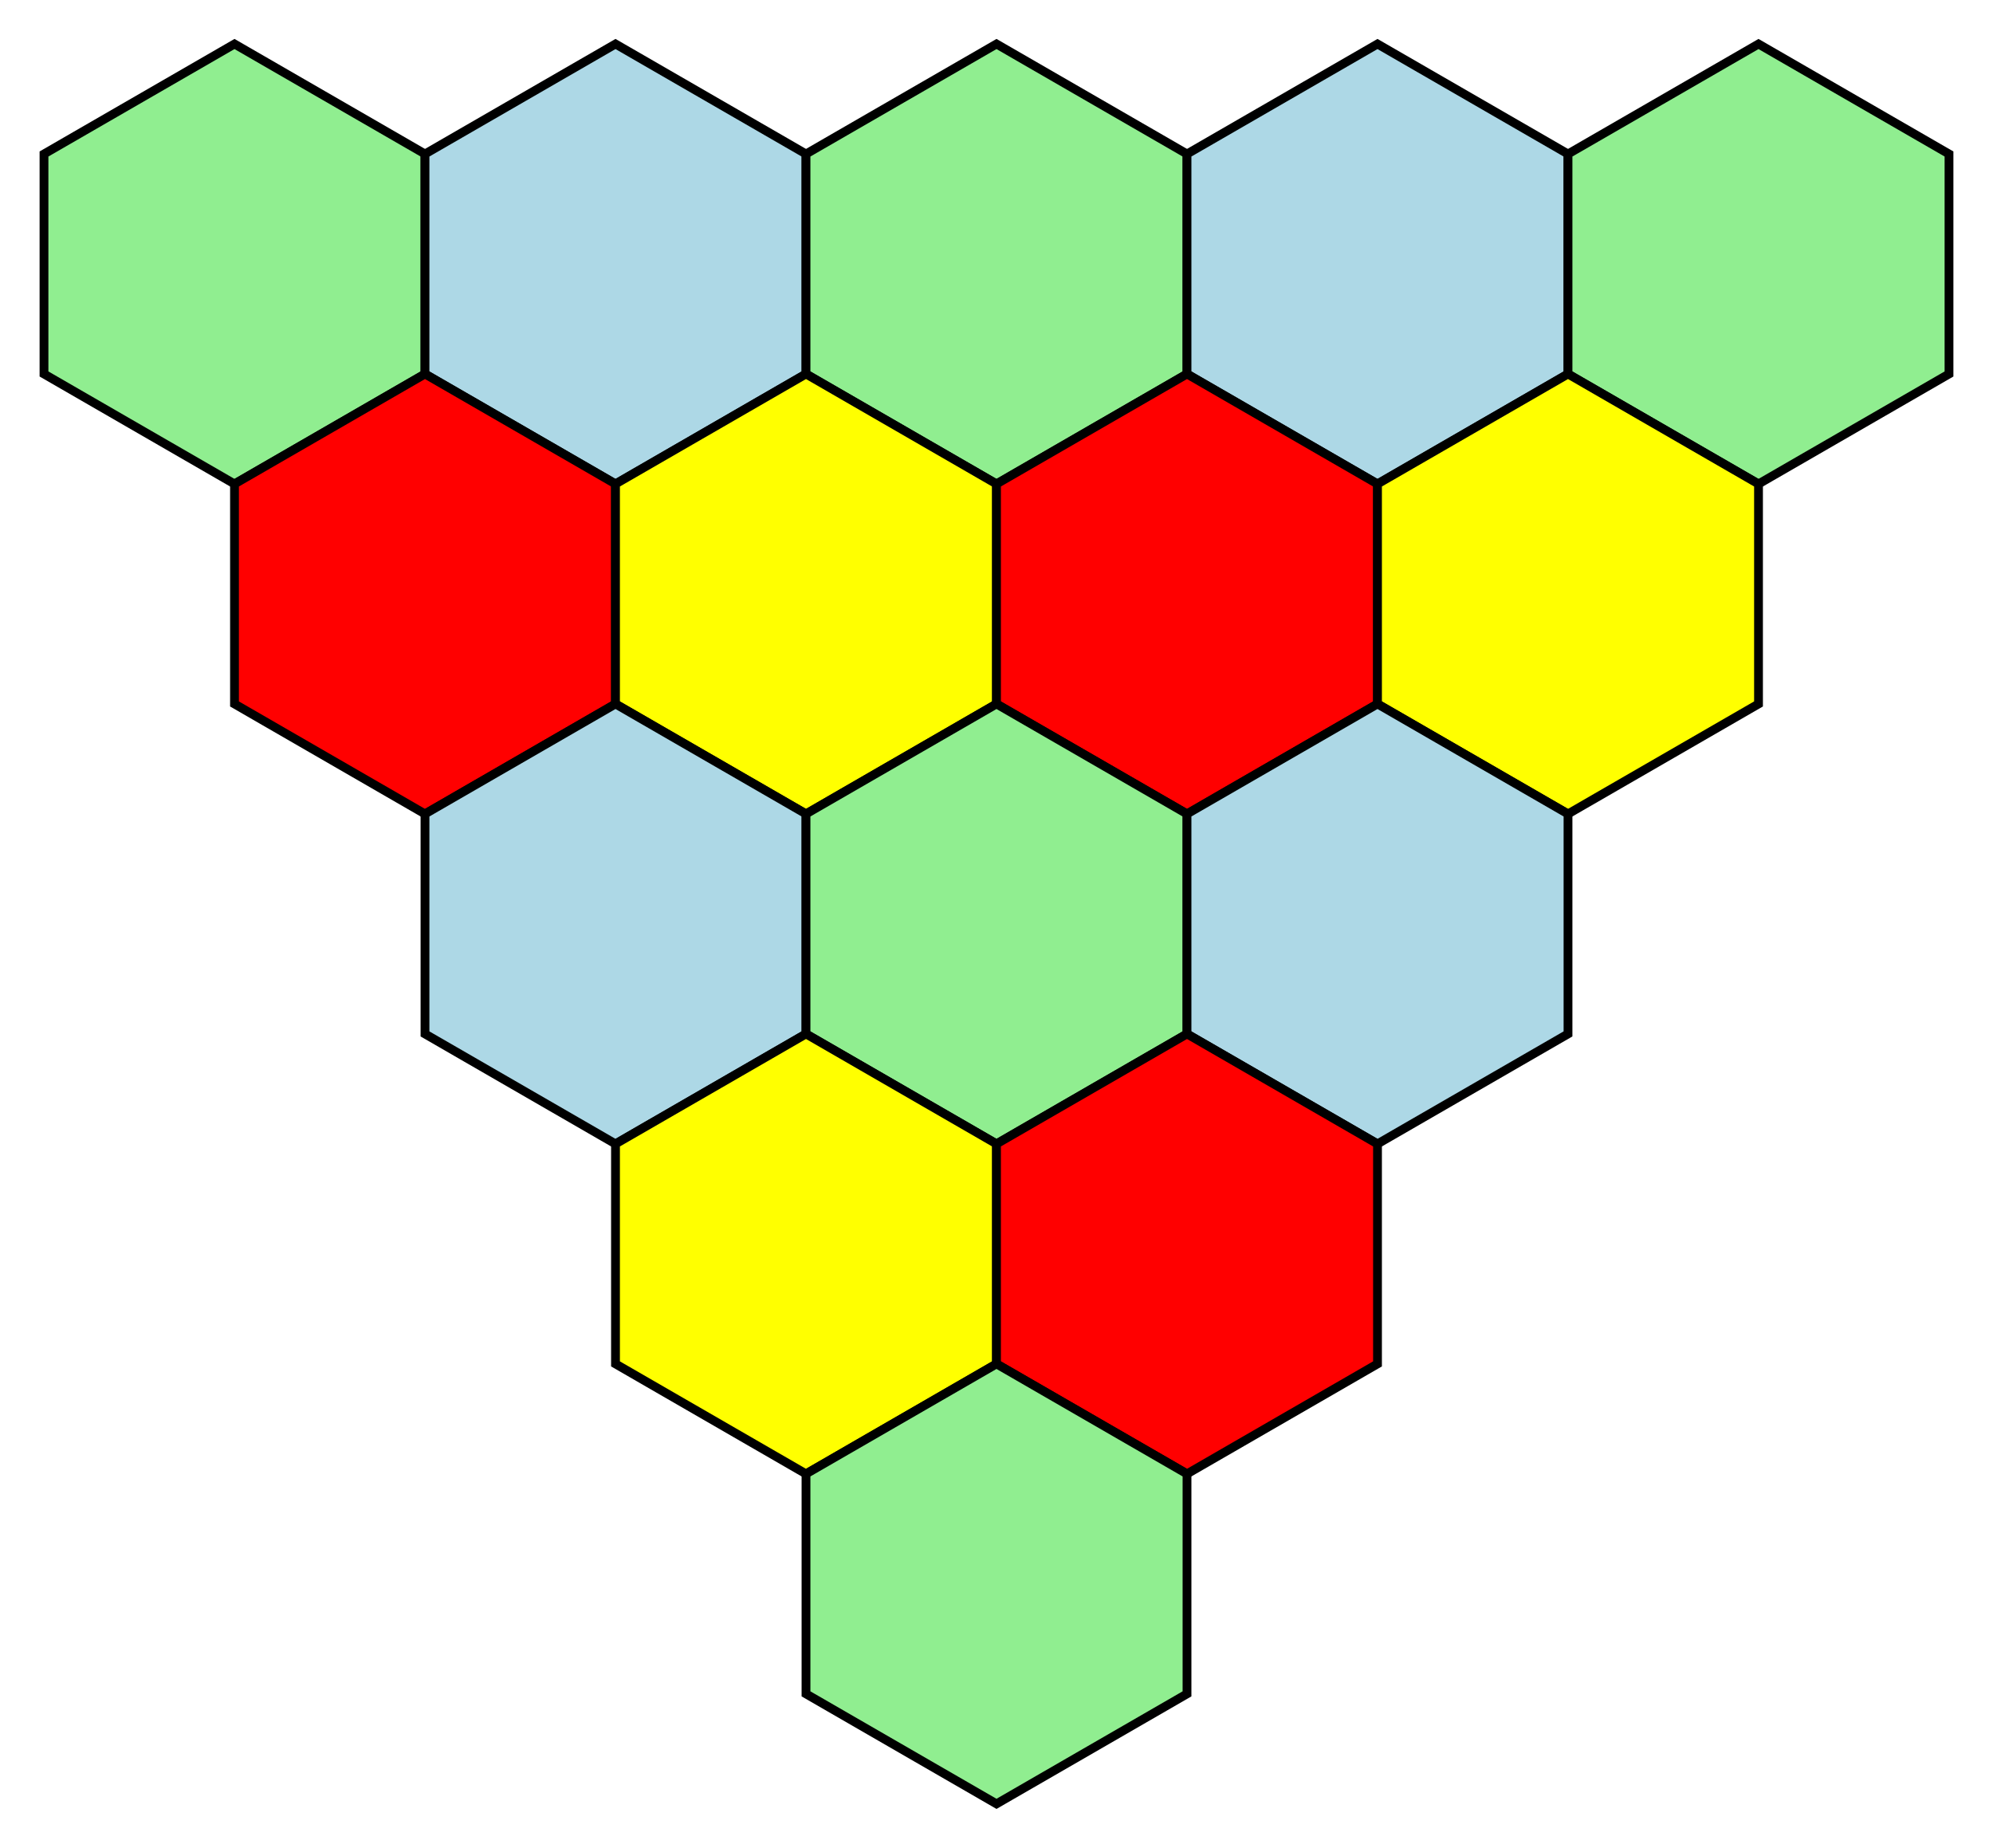
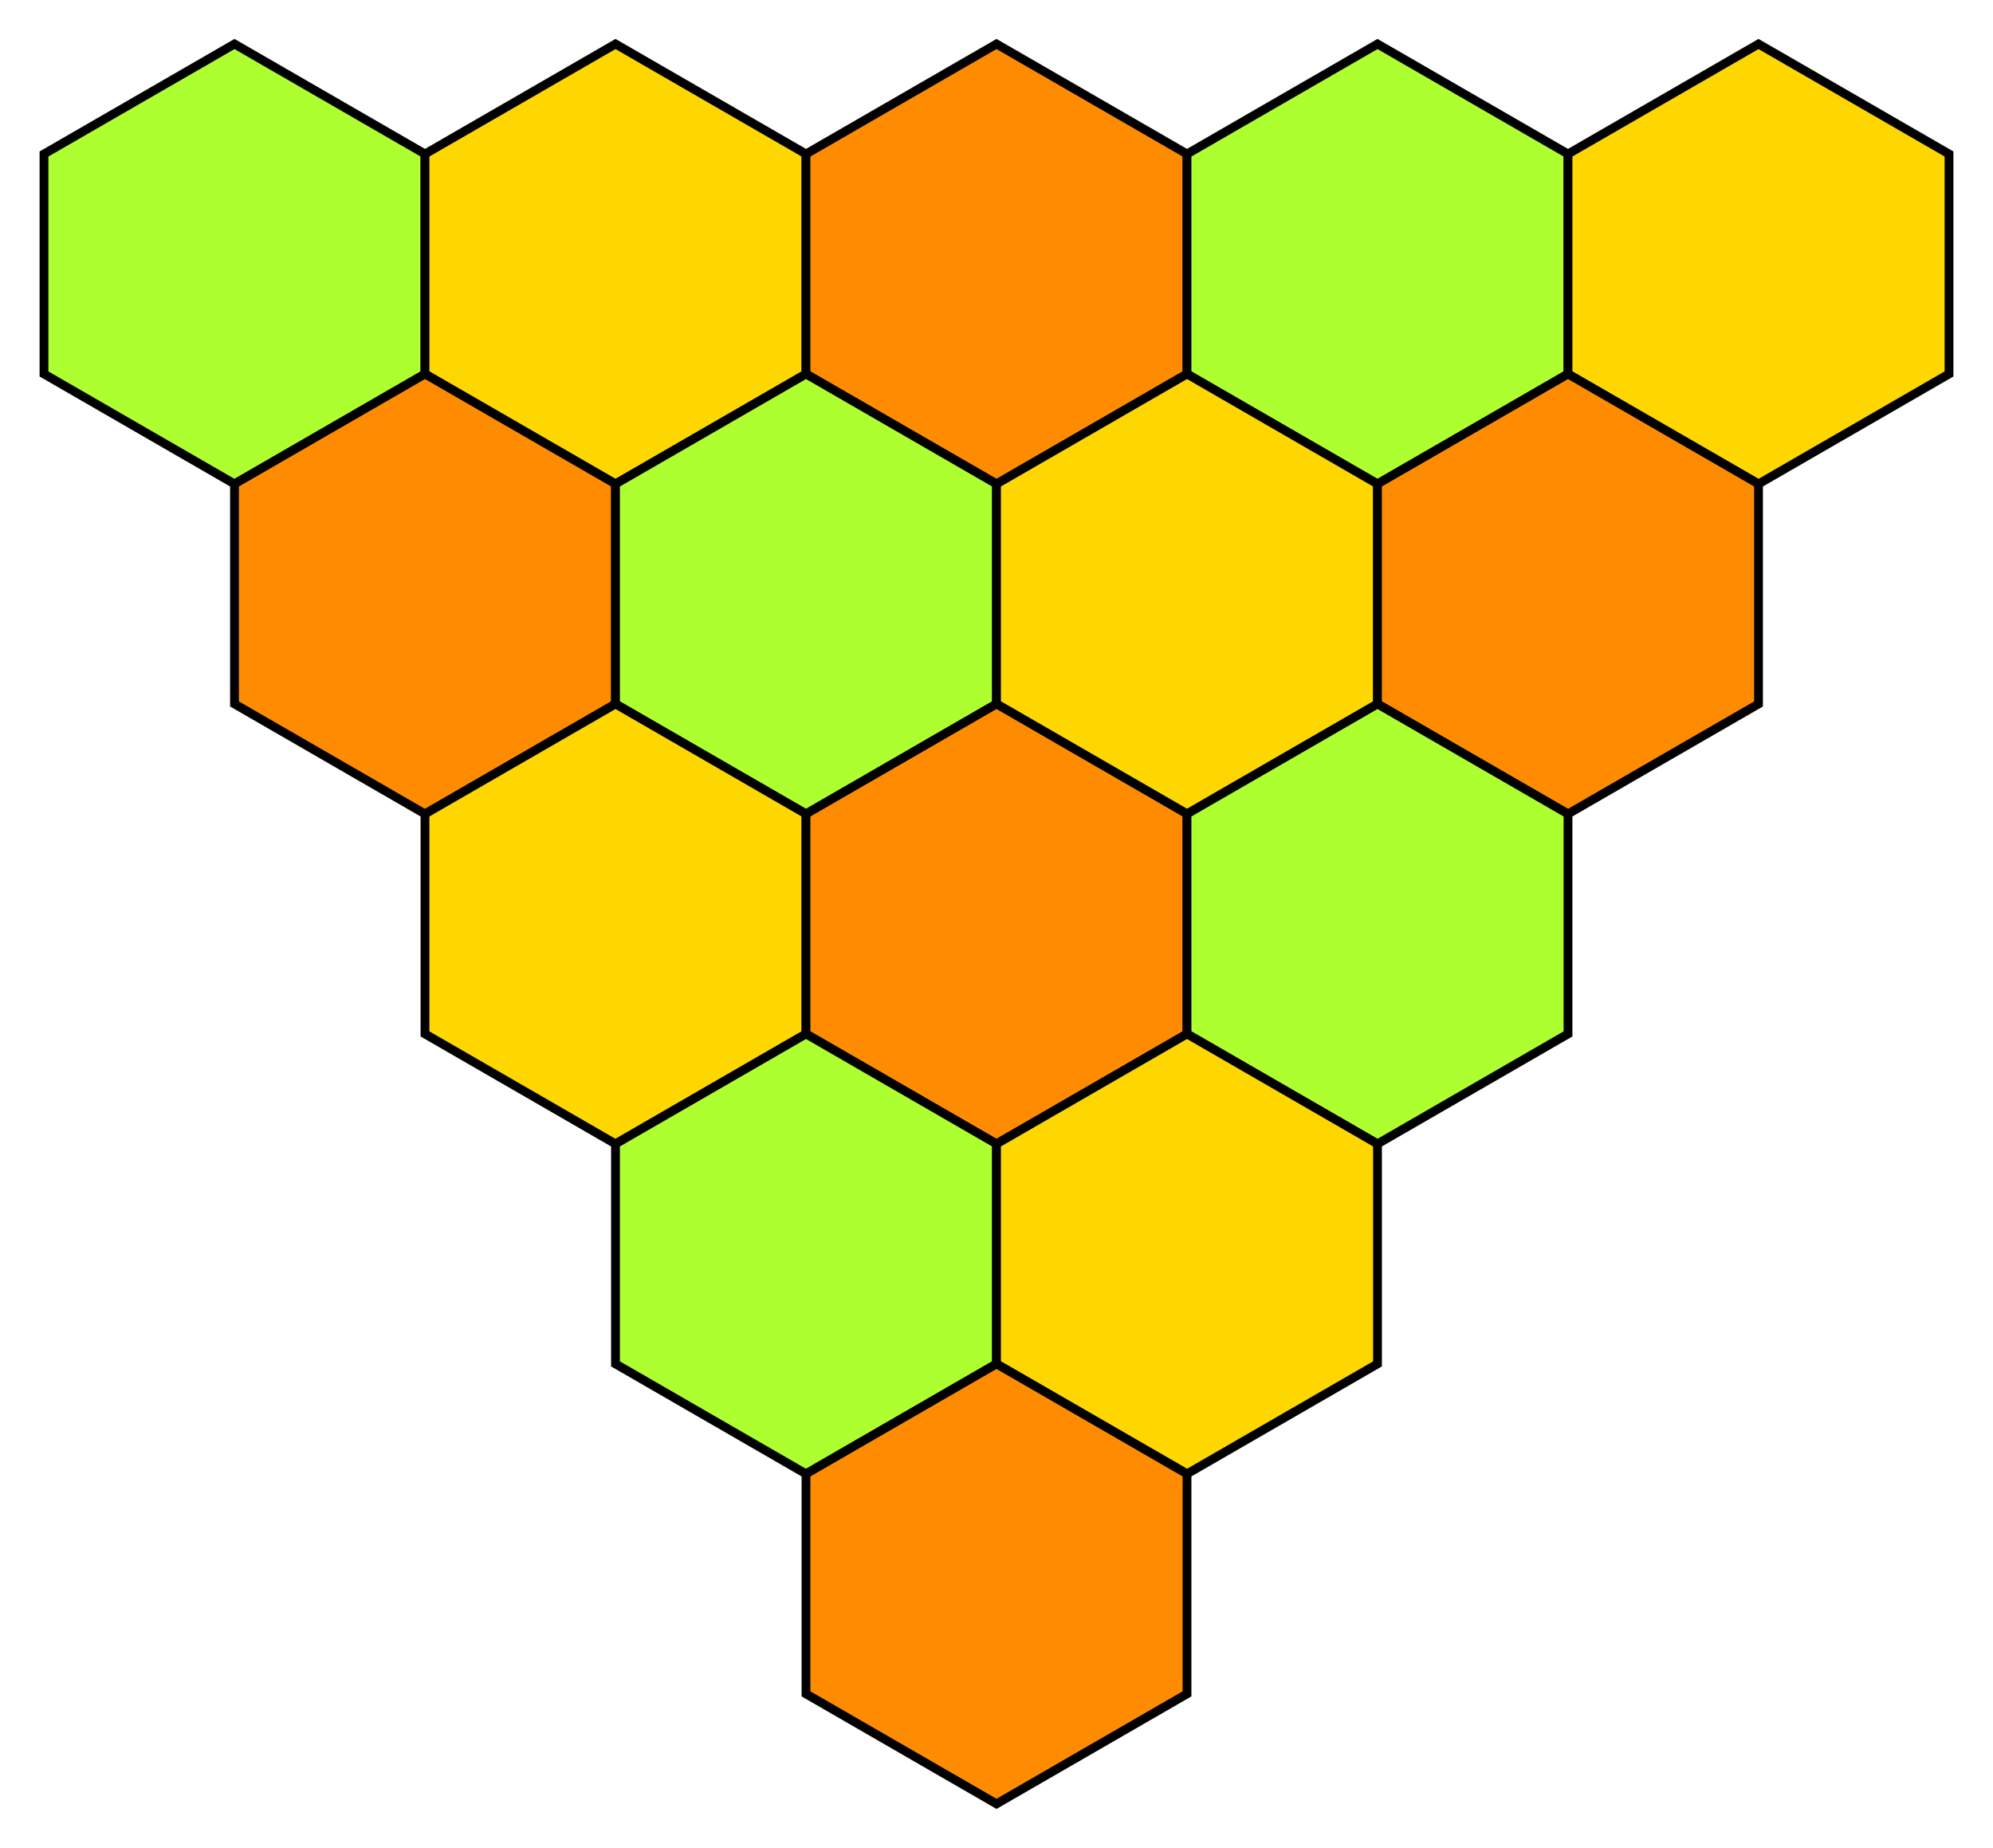
<svg xmlns="http://www.w3.org/2000/svg" width="226.506" height="210.0" viewBox="0 0 226.506 210.0">
-   <polygon points="26.651,5.0 48.301,17.5 48.301,42.5 26.651,55.0 5.0,42.5 5.0,17.5" stroke="black" stroke-linecap="round" stroke-width="1" fill="lightgreen" />
-   <polygon points="69.952,5.0 91.603,17.5 91.603,42.5 69.952,55.0 48.301,42.5 48.301,17.5" stroke="black" stroke-linecap="round" stroke-width="1" fill="lightblue" />
-   <polygon points="113.253,5.0 134.904,17.5 134.904,42.5 113.253,55.0 91.603,42.5 91.603,17.5" stroke="black" stroke-linecap="round" stroke-width="1" fill="lightgreen" />
-   <polygon points="156.554,5.0 178.205,17.5 178.205,42.5 156.554,55.0 134.904,42.5 134.904,17.5" stroke="black" stroke-linecap="round" stroke-width="1" fill="lightblue" />
-   <polygon points="199.856,5.0 221.506,17.5 221.506,42.5 199.856,55.0 178.205,42.5 178.205,17.5" stroke="black" stroke-linecap="round" stroke-width="1" fill="lightgreen" />
-   <polygon points="48.301,42.5 69.952,55.0 69.952,80.0 48.301,92.5 26.651,80.0 26.651,55.0" stroke="black" stroke-linecap="round" stroke-width="1" fill="red" />
-   <polygon points="91.603,42.5 113.253,55.0 113.253,80.0 91.603,92.5 69.952,80.0 69.952,55.0" stroke="black" stroke-linecap="round" stroke-width="1" fill="yellow" />
-   <polygon points="134.904,42.5 156.554,55.0 156.554,80.0 134.904,92.5 113.253,80.0 113.253,55.0" stroke="black" stroke-linecap="round" stroke-width="1" fill="red" />
-   <polygon points="178.205,42.5 199.856,55.0 199.856,80.0 178.205,92.5 156.554,80.0 156.554,55.0" stroke="black" stroke-linecap="round" stroke-width="1" fill="yellow" />
-   <polygon points="69.952,80.0 91.603,92.5 91.603,117.5 69.952,130.0 48.301,117.5 48.301,92.5" stroke="black" stroke-linecap="round" stroke-width="1" fill="lightblue" />
-   <polygon points="113.253,80.0 134.904,92.5 134.904,117.5 113.253,130.0 91.603,117.5 91.603,92.5" stroke="black" stroke-linecap="round" stroke-width="1" fill="lightgreen" />
-   <polygon points="156.554,80.0 178.205,92.5 178.205,117.5 156.554,130.0 134.904,117.5 134.904,92.5" stroke="black" stroke-linecap="round" stroke-width="1" fill="lightblue" />
-   <polygon points="91.603,117.5 113.253,130.0 113.253,155.0 91.603,167.5 69.952,155.0 69.952,130.0" stroke="black" stroke-linecap="round" stroke-width="1" fill="yellow" />
-   <polygon points="134.904,117.5 156.554,130.0 156.554,155.0 134.904,167.5 113.253,155.0 113.253,130.0" stroke="black" stroke-linecap="round" stroke-width="1" fill="red" />
-   <polygon points="113.253,155.0 134.904,167.5 134.904,192.5 113.253,205.0 91.603,192.5 91.603,167.5" stroke="black" stroke-linecap="round" stroke-width="1" fill="lightgreen" />
+   <polygon points="26.651,5.0 48.301,17.5 48.301,42.5 26.651,55.0 5.0,42.5 5.0,17.5" stroke="black" stroke-linecap="round" stroke-width="1" fill="greenyellow" />
+   <polygon points="69.952,5.0 91.603,17.5 91.603,42.5 69.952,55.0 48.301,42.5 48.301,17.5" stroke="black" stroke-linecap="round" stroke-width="1" fill="gold" />
+   <polygon points="113.253,5.0 134.904,17.5 134.904,42.5 113.253,55.0 91.603,42.5 91.603,17.5" stroke="black" stroke-linecap="round" stroke-width="1" fill="darkorange" />
+   <polygon points="156.554,5.0 178.205,17.5 178.205,42.5 156.554,55.0 134.904,42.5 134.904,17.5" stroke="black" stroke-linecap="round" stroke-width="1" fill="greenyellow" />
+   <polygon points="199.856,5.0 221.506,17.5 221.506,42.5 199.856,55.0 178.205,42.5 178.205,17.5" stroke="black" stroke-linecap="round" stroke-width="1" fill="gold" />
+   <polygon points="48.301,42.5 69.952,55.0 69.952,80.0 48.301,92.5 26.651,80.0 26.651,55.0" stroke="black" stroke-linecap="round" stroke-width="1" fill="darkorange" />
+   <polygon points="91.603,42.5 113.253,55.0 113.253,80.0 91.603,92.5 69.952,80.0 69.952,55.0" stroke="black" stroke-linecap="round" stroke-width="1" fill="greenyellow" />
+   <polygon points="134.904,42.5 156.554,55.0 156.554,80.0 134.904,92.5 113.253,80.0 113.253,55.0" stroke="black" stroke-linecap="round" stroke-width="1" fill="gold" />
+   <polygon points="178.205,42.5 199.856,55.0 199.856,80.0 178.205,92.5 156.554,80.0 156.554,55.0" stroke="black" stroke-linecap="round" stroke-width="1" fill="darkorange" />
+   <polygon points="69.952,80.0 91.603,92.5 91.603,117.5 69.952,130.0 48.301,117.5 48.301,92.5" stroke="black" stroke-linecap="round" stroke-width="1" fill="gold" />
+   <polygon points="113.253,80.0 134.904,92.5 134.904,117.5 113.253,130.0 91.603,117.5 91.603,92.5" stroke="black" stroke-linecap="round" stroke-width="1" fill="darkorange" />
+   <polygon points="156.554,80.0 178.205,92.5 178.205,117.5 156.554,130.0 134.904,117.5 134.904,92.5" stroke="black" stroke-linecap="round" stroke-width="1" fill="greenyellow" />
+   <polygon points="91.603,117.5 113.253,130.0 113.253,155.0 91.603,167.5 69.952,155.0 69.952,130.0" stroke="black" stroke-linecap="round" stroke-width="1" fill="greenyellow" />
+   <polygon points="134.904,117.5 156.554,130.0 156.554,155.0 134.904,167.5 113.253,155.0 113.253,130.0" stroke="black" stroke-linecap="round" stroke-width="1" fill="gold" />
+   <polygon points="113.253,155.0 134.904,167.5 134.904,192.5 113.253,205.0 91.603,192.5 91.603,167.5" stroke="black" stroke-linecap="round" stroke-width="1" fill="darkorange" />
</svg>
